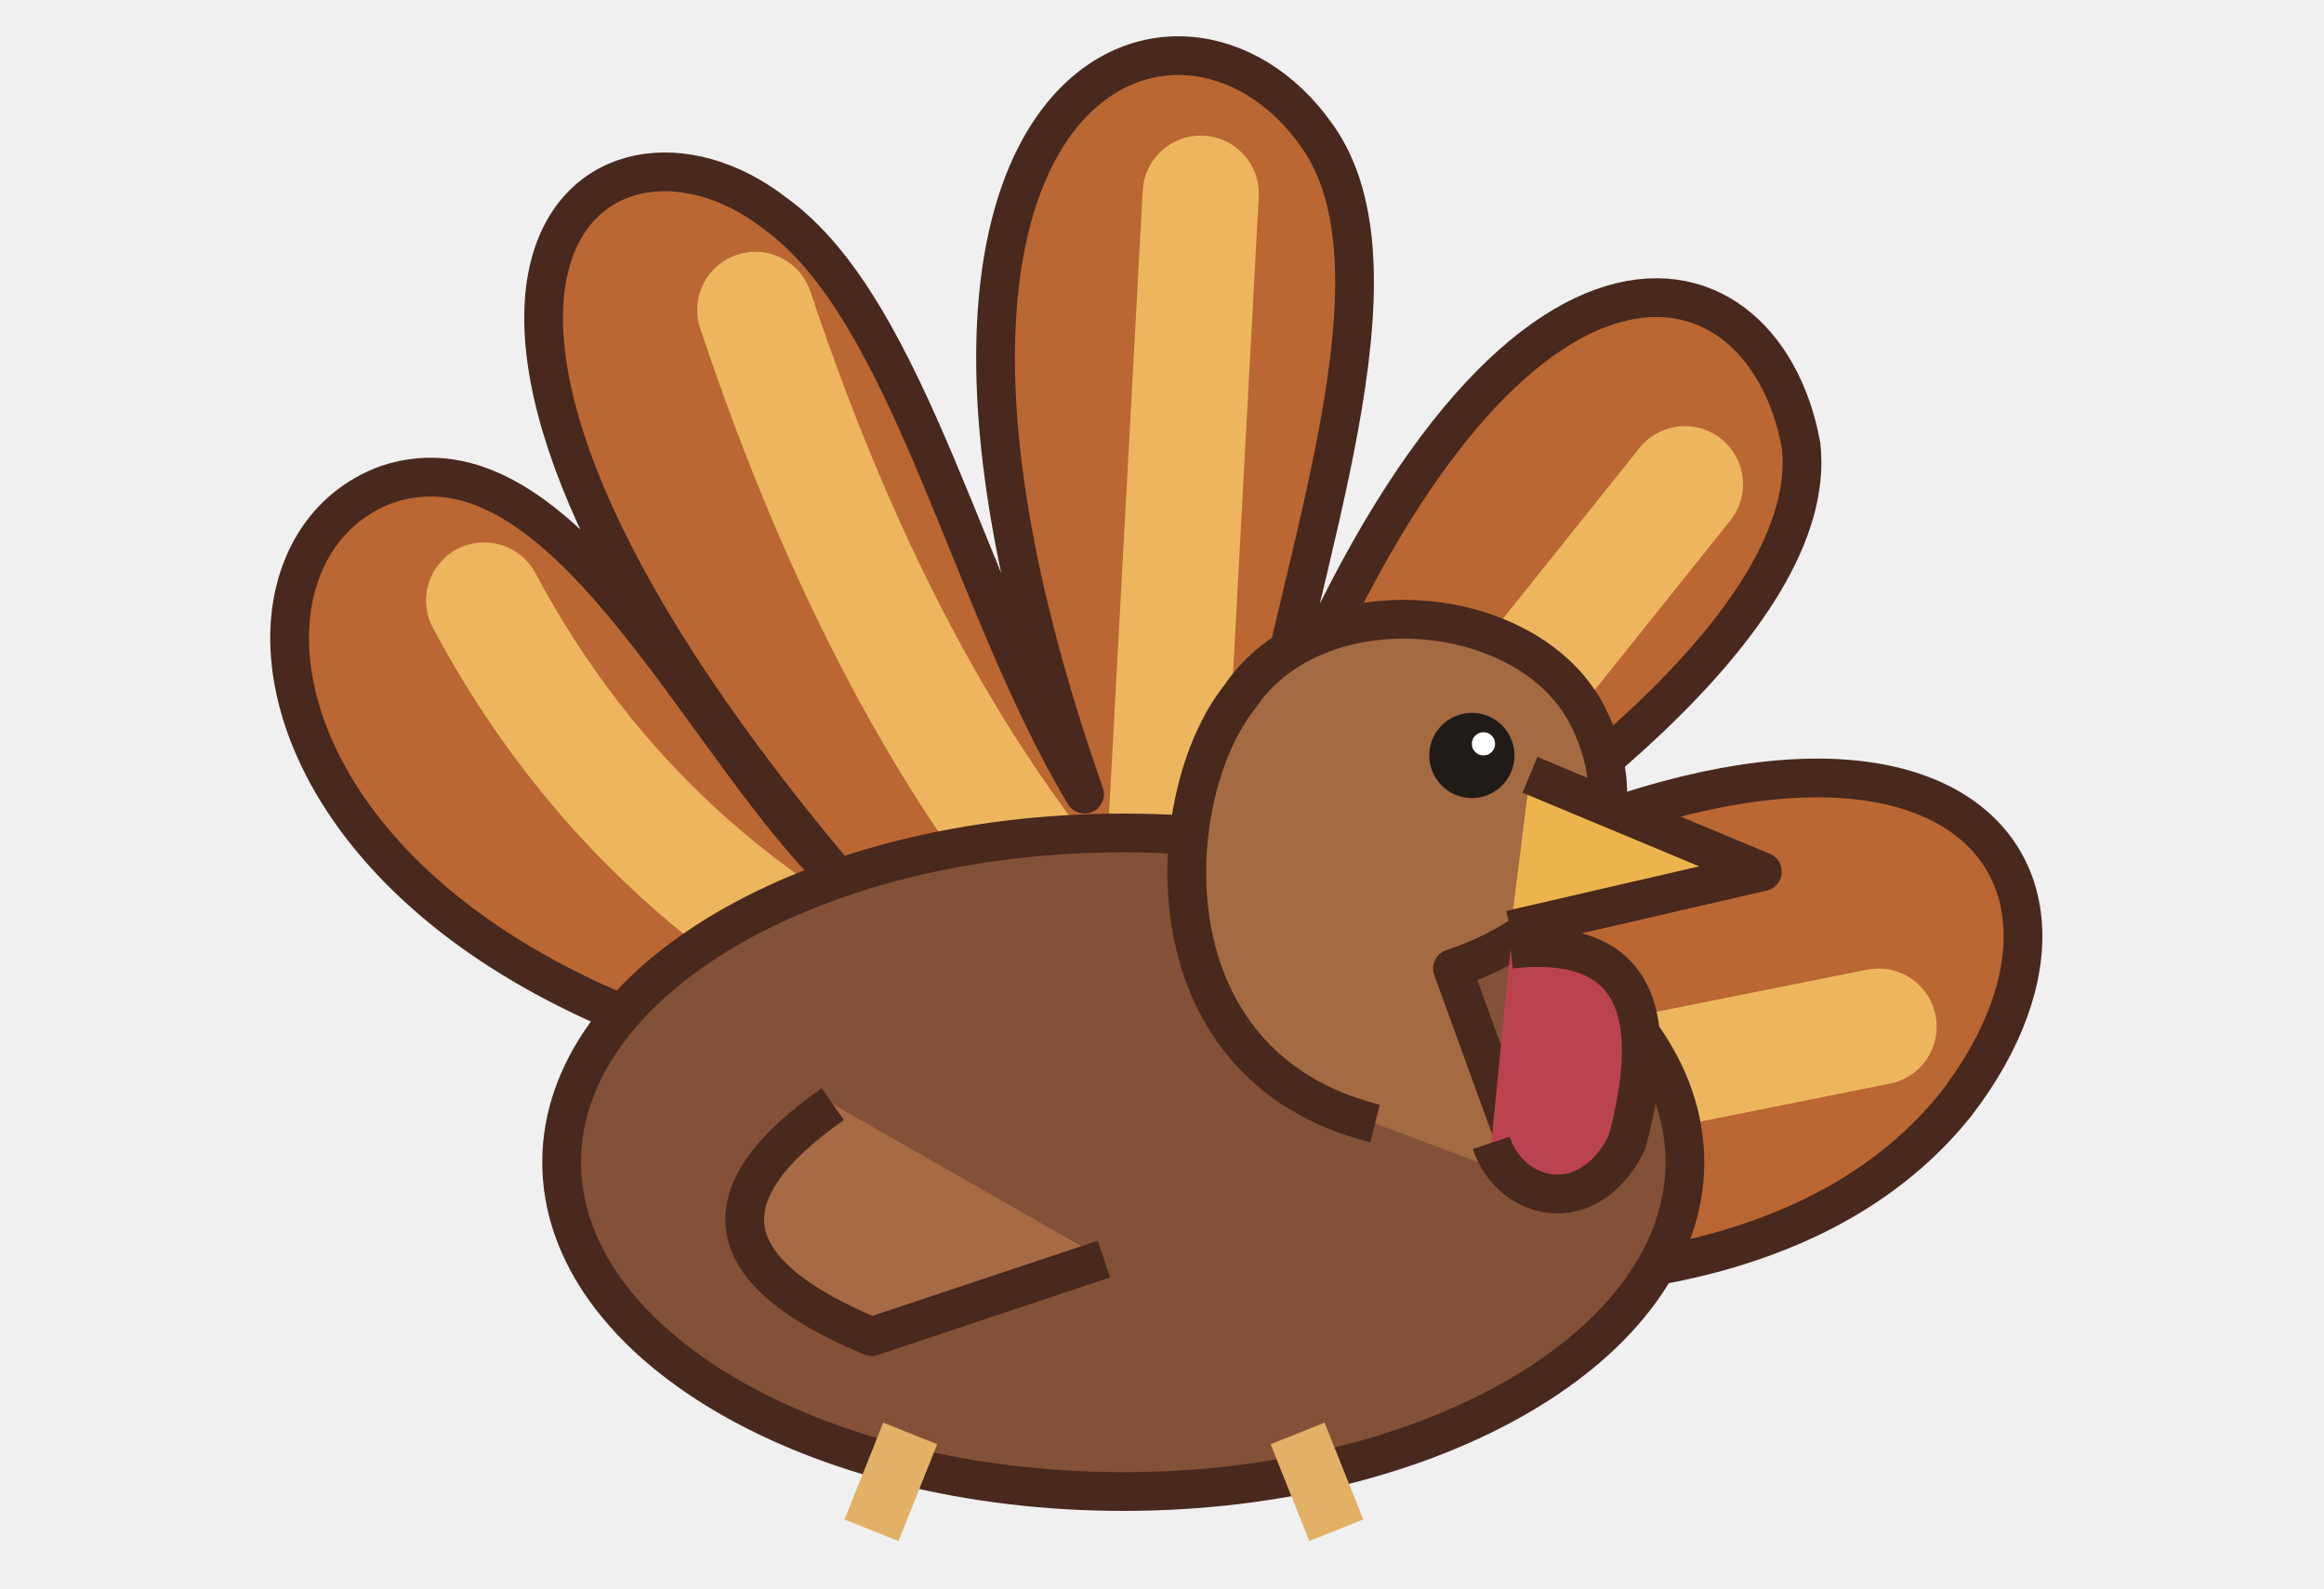
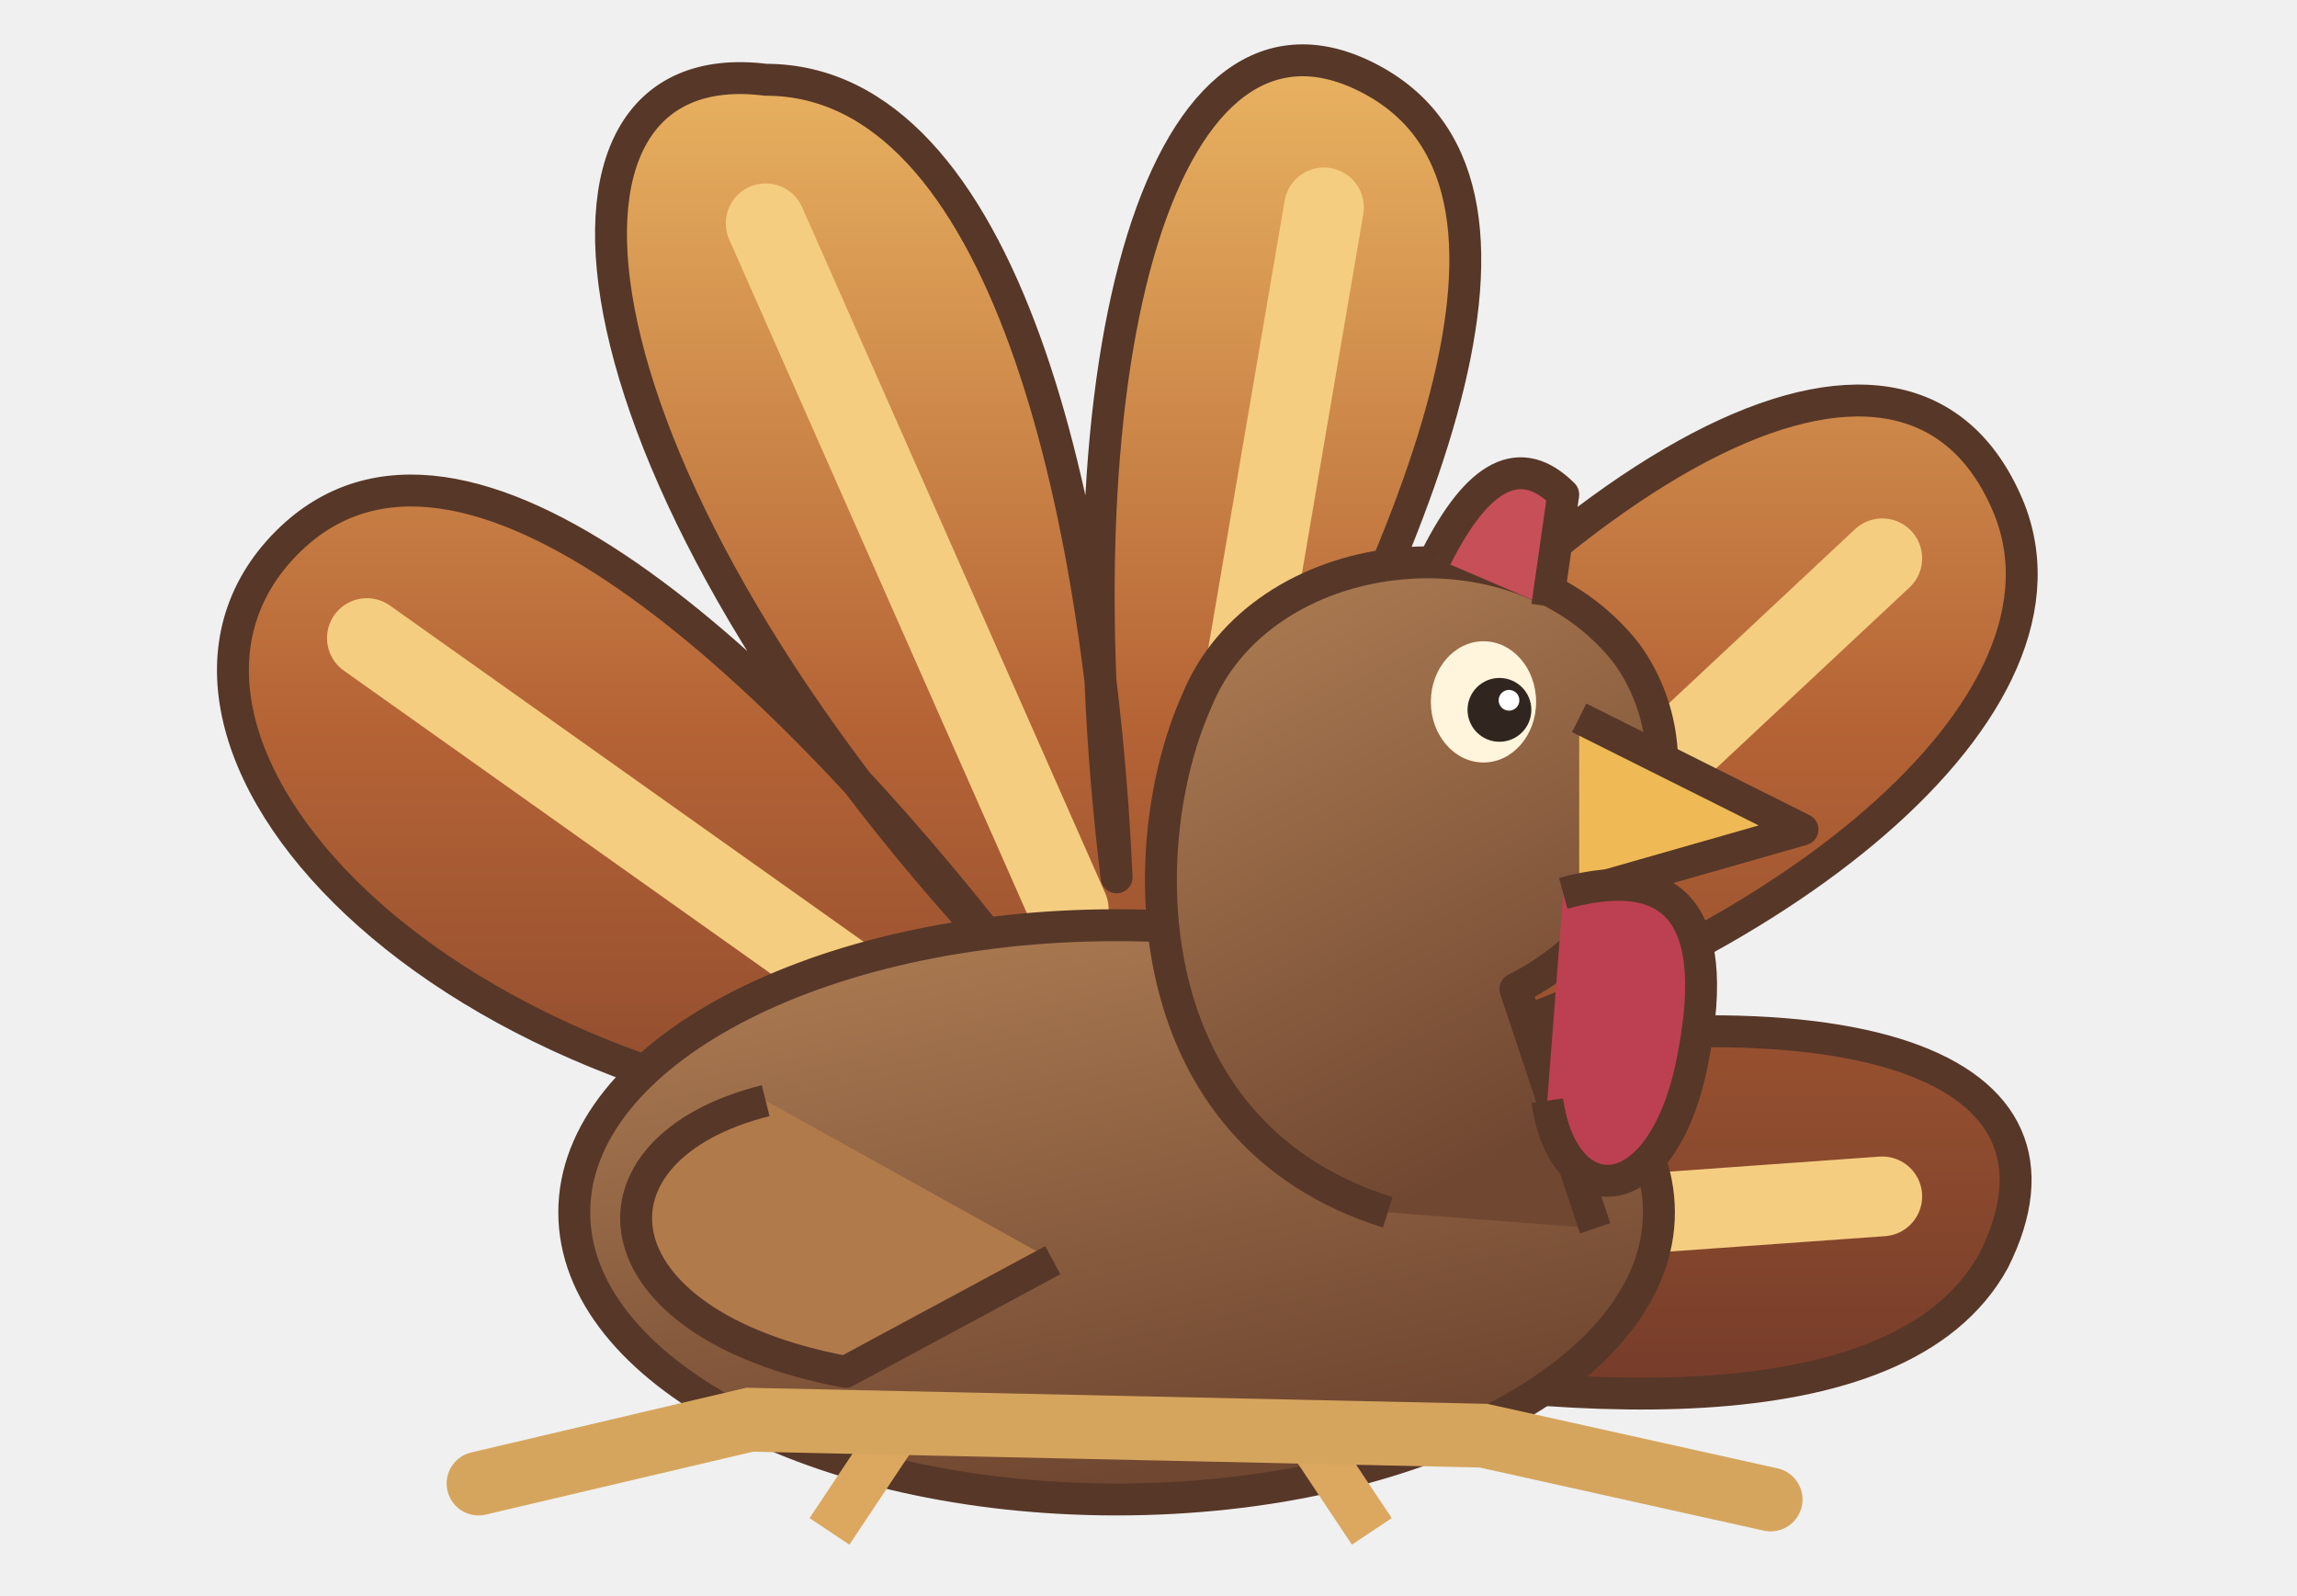
- <svg xmlns="http://www.w3.org/2000/svg" viewBox="0 0 120 82">
-   <g stroke="#49281d" stroke-width="2" stroke-linejoin="round">
-     <path d="M55 57C14 55 9 29 20 25c9-3 16 13 23 20C17 14 31 4 40 11c7 5 10 20 16 30C43 4 61-3 68 7c5 7-1 22-3 34C77 9 91 12 93 23c1 9-14 20-24 26 30-18 42-5 32 8-8 10-24 10-35 8" fill="#ba6733" />
-     <path d="M25 31q8 15 24 22M39 16q7 21 18 33M62 10l-2 37M87 25 67 50M97 53l-30 6" stroke="#edb65e" stroke-width="6" stroke-linecap="round" />
-     <ellipse cx="58" cy="60" rx="29" ry="17" fill="#835038" />
-     <path d="M43 57q-10 7 2 12l12-4" fill="#a66b44" />
-     <path d="M71 58c-12-3-11-17-7-22 4-6 15-5 18 1 3 6-1 11-7 13l4 11" fill="#a46a42" />
-     <path d="m79 40 12 5-13 3" fill="#edb44e" />
-     <path d="M78 49q9-1 6 10c-2 4-6 3-7 0" fill="#bb4350" />
-     <path d="m47 74-2 5m22-5 2 5" stroke="#e2b165" stroke-width="3" />
+ <svg xmlns="http://www.w3.org/2000/svg" viewBox="0 0 144 100">
+   <defs>
+     <linearGradient id="body" x2=".4" y2="1">
+       <stop stop-color="#b18055" />
+       <stop offset="1" stop-color="#704731" />
+     </linearGradient>
+     <linearGradient id="tail" x2="0" y2="1">
+       <stop stop-color="#e9b361" />
+       <stop offset=".5" stop-color="#b56335" />
+       <stop offset="1" stop-color="#753c2a" />
+     </linearGradient>
+   </defs>
+   <g stroke="#573728" stroke-width="2" stroke-linejoin="round">
+     <path d="M62 71C27 70 6 46 18 34c11-11 31 8 45 26C35 30 32 3 48 5c15 0 21 27 22 50C66 22 73-2 86 5c13 7 2 31-10 52 23-30 44-40 50-25 5 13-16 29-40 35 31-6 45 0 39 12-6 11-28 9-44 6Z" fill="url(#tail)" />
+     <g stroke="#f5cd80" stroke-width="5" stroke-linecap="round">
+       <path d="m23 40 31 22m-6-48 19 43M83 13 76 54m42-19-31 29m31 11-28 2" />
+     </g>
+     <ellipse cx="70" cy="76" rx="34" ry="18" fill="url(#body)" />
+     <path d="M48 69c-12 3-11 14 5 17l13-7" fill="#b17a4b" />
+     <path d="M87 76c-16-5-16-23-12-32 4-10 20-12 27-3 5 7 1 17-7 21l5 15" fill="url(#body)" />
+     <path d="m99 45 14 7-14 4" fill="#efba55" />
+     <path d="M98 56q11-3 8 11c-2 9-8 9-9 2" fill="#bd4052" />
+     <path d="M90 35q4-8 8-4l-1 7" fill="#c74f58" />
+     <path d="m56 90-4 6m30-6 4 6" stroke="#dca75e" stroke-width="3" />
  </g>
-   <circle cx="76" cy="39" r="2.2" fill="#211b18" />
-   <circle cx="76.6" cy="38.4" r=".6" fill="#fff" />
+   <ellipse cx="93" cy="44" rx="3.3" ry="3.8" fill="#fff4dc" />
+   <circle cx="94" cy="44.5" r="2" fill="#30261f" />
+   <circle cx="94.6" cy="43.9" r=".65" fill="#fff" />
+   <path d="m30 93 17-4 46 1 18 4" fill="none" stroke="#d6a55d" stroke-width="4" stroke-linecap="round" />
</svg>
